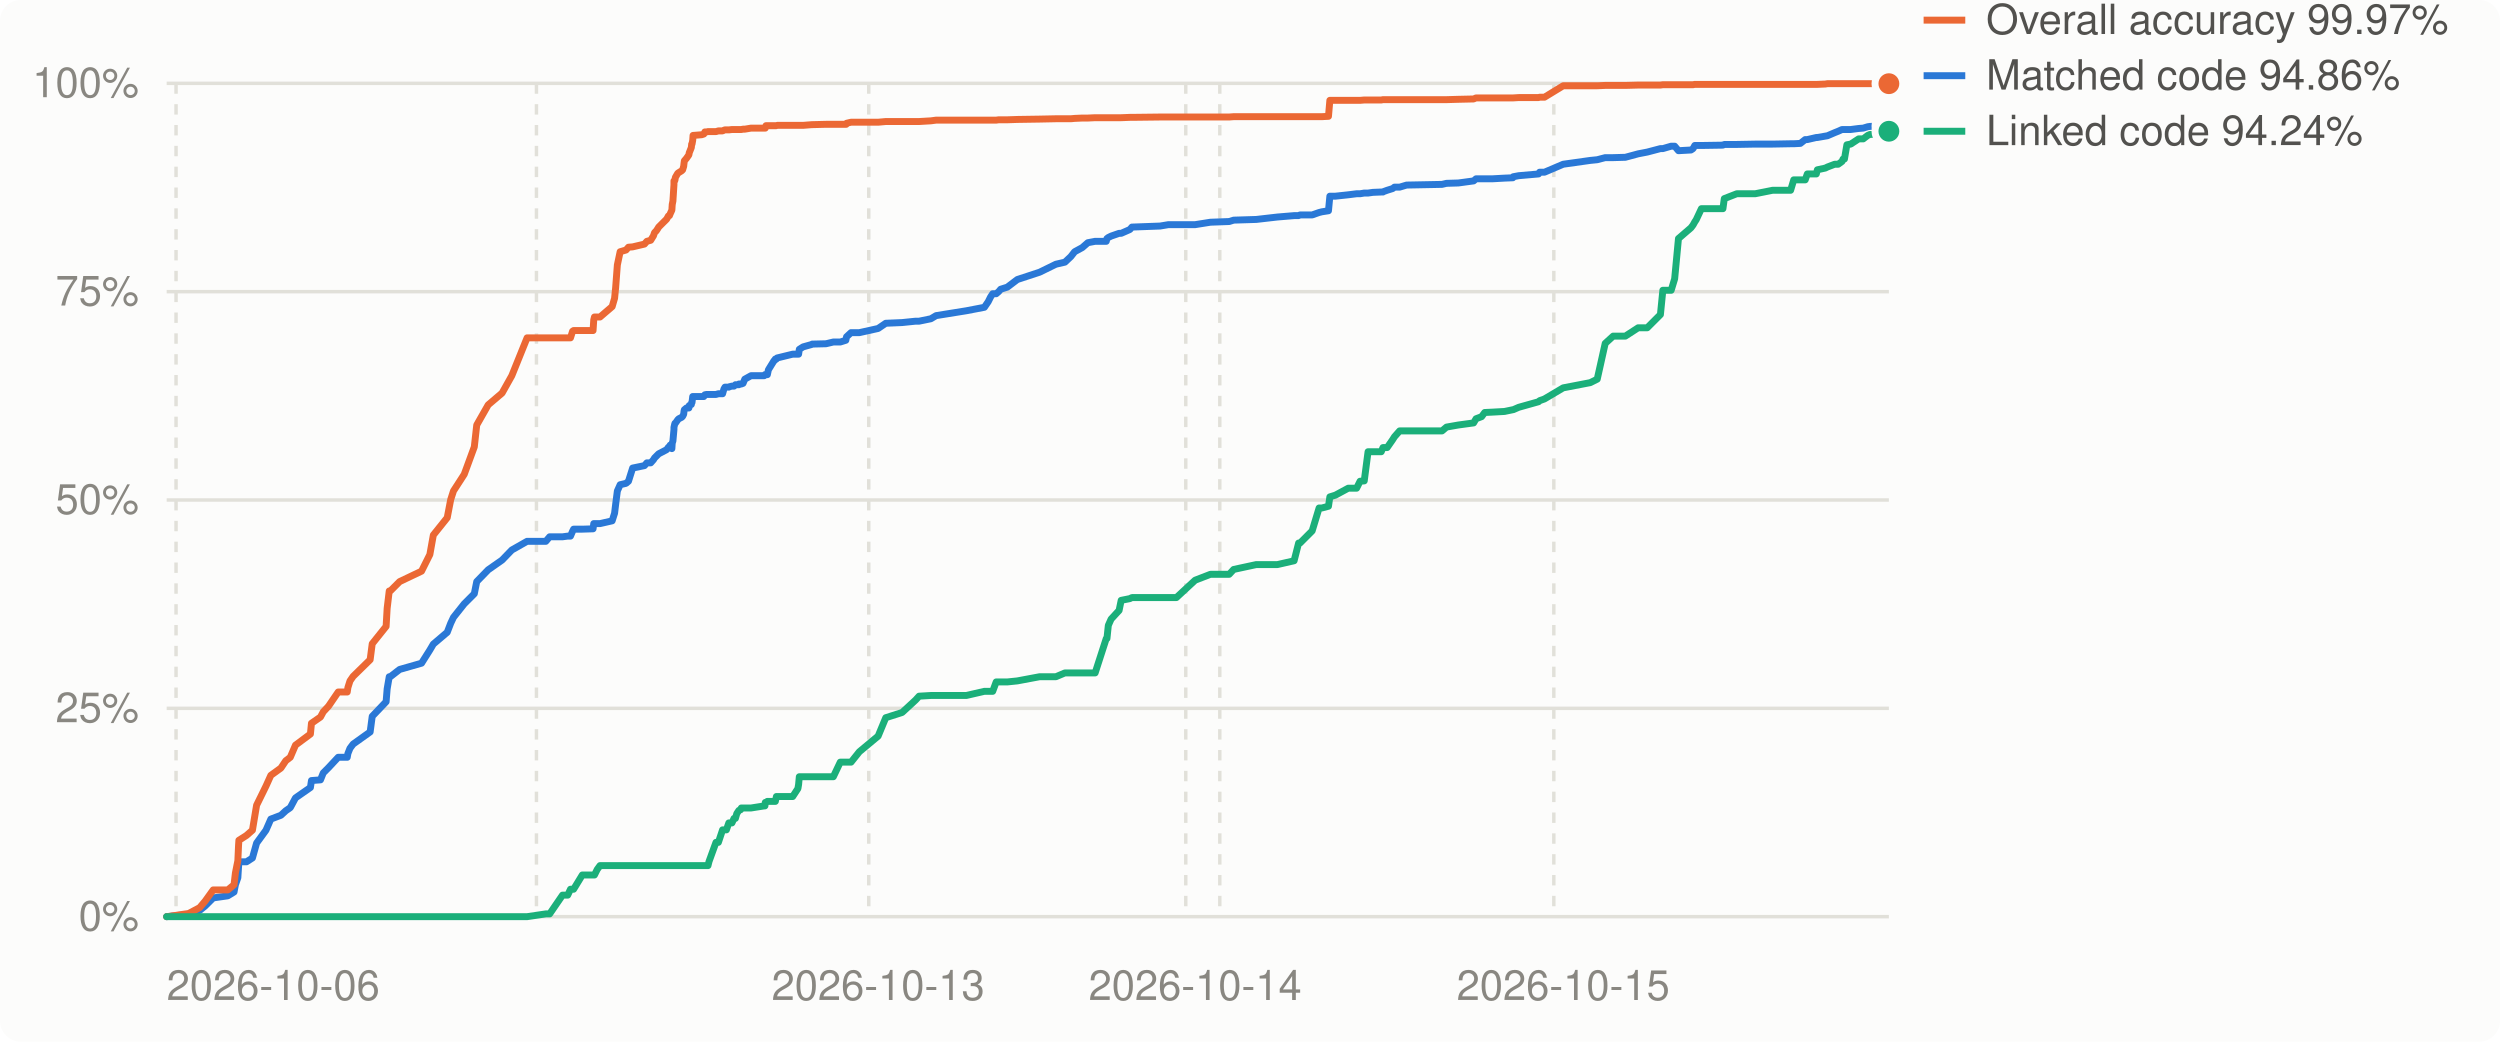
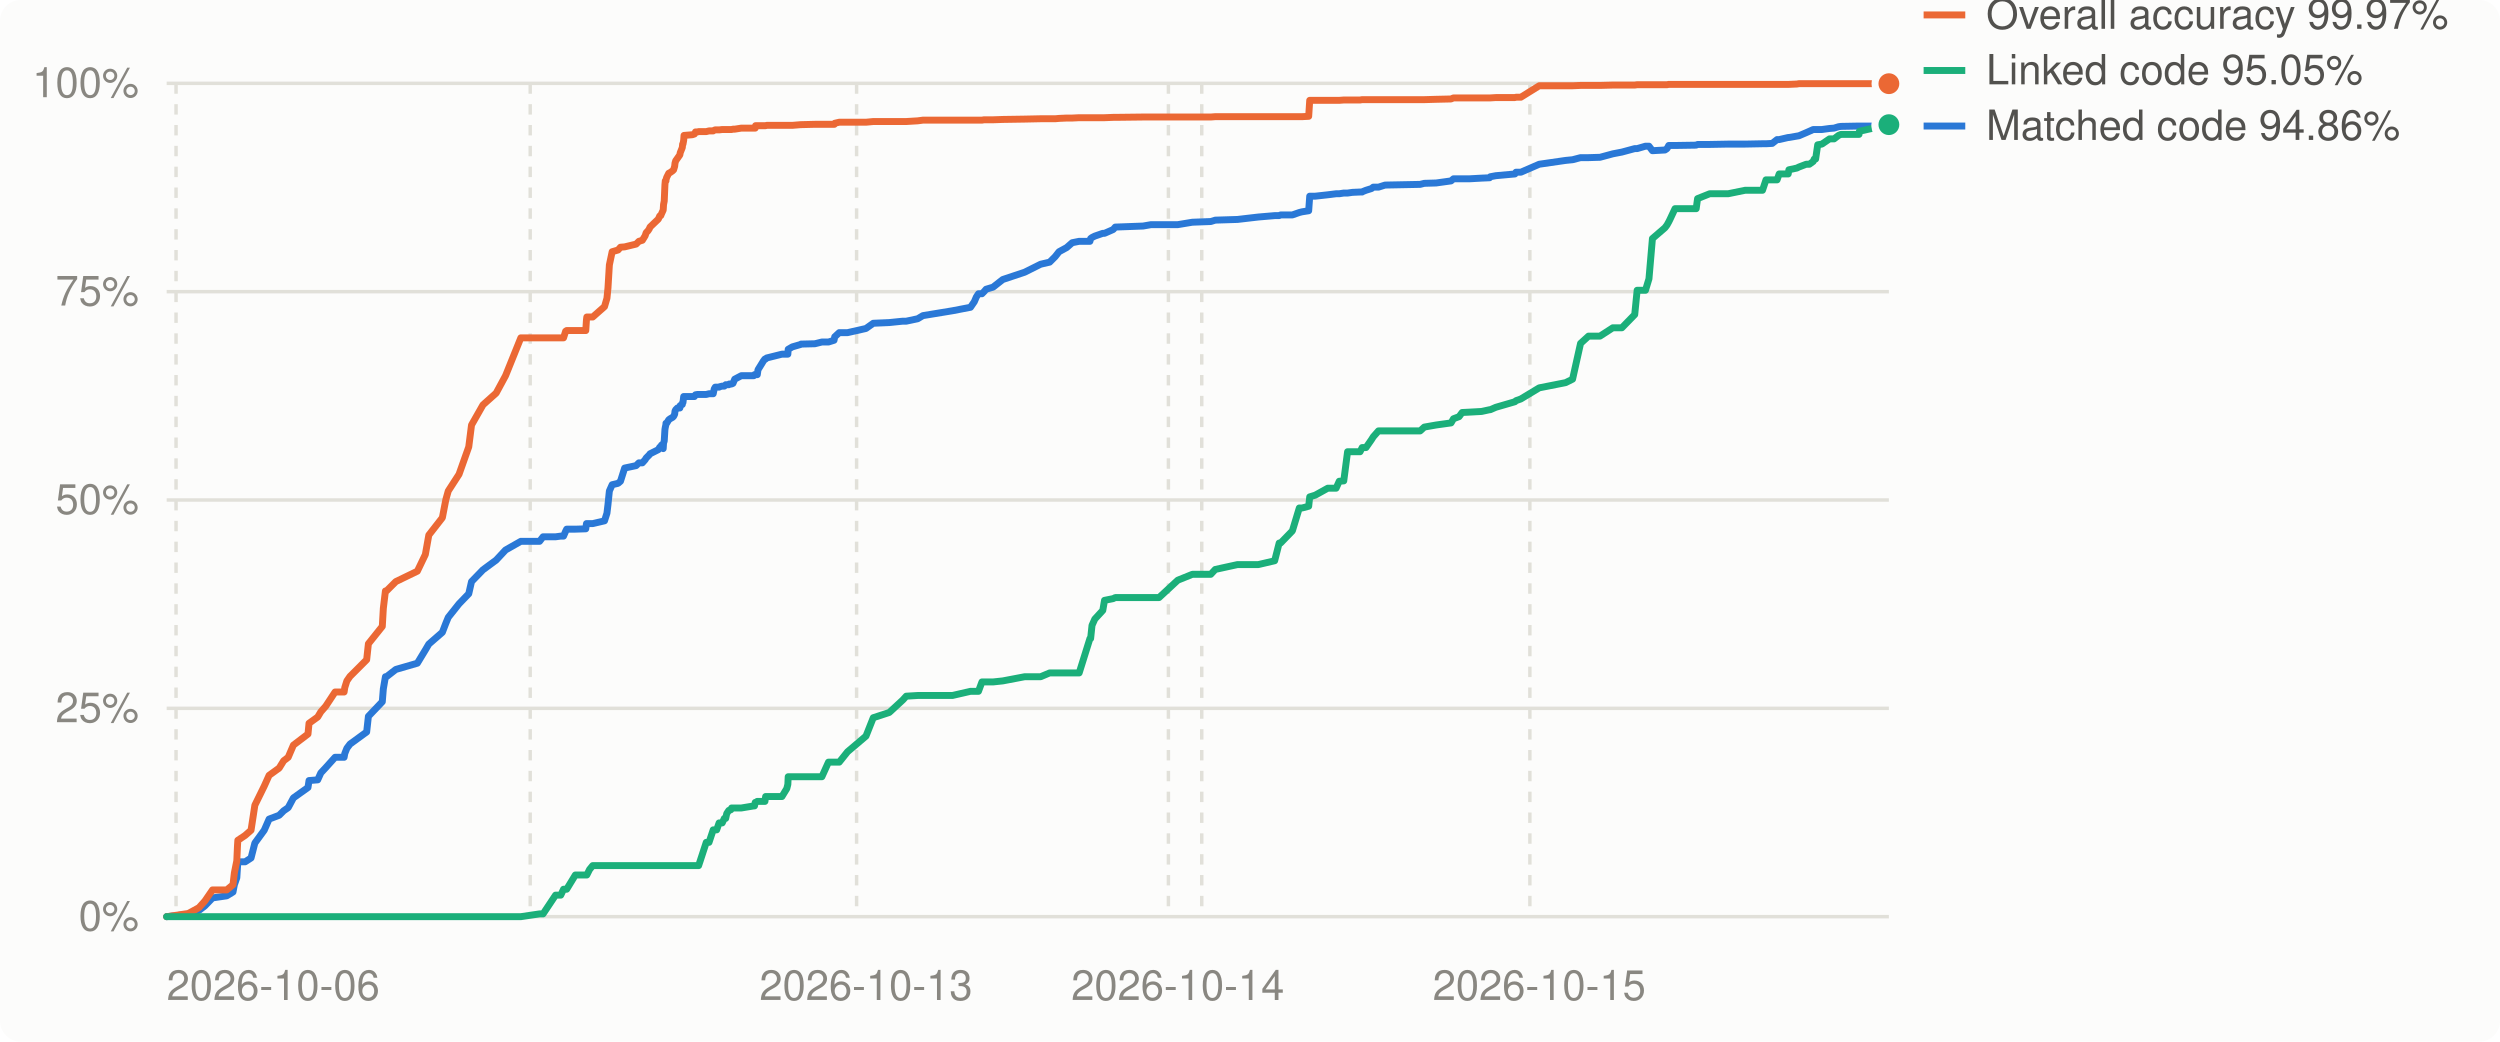
<svg xmlns="http://www.w3.org/2000/svg" viewBox="0 0 720 300" width="720" height="300" role="img" aria-label="Decompilation progress over time">
  <style>
.bg{fill:#fcfcfb}.grid{stroke:#e1e0d9}.muted{fill:#898781}.lbl{fill:#52514e}.ln0{stroke:#2a78d6}.dot0{fill:#2a78d6;stroke:#fcfcfb}.ln1{stroke:#eb6834}.dot1{fill:#eb6834;stroke:#fcfcfb}.ln2{stroke:#1baf7a}.dot2{fill:#1baf7a;stroke:#fcfcfb}
@media (prefers-color-scheme: dark){.bg{fill:#1a1a19}.grid{stroke:#2c2c2a}.muted{fill:#898781}.lbl{fill:#c3c2b7}.ln0{stroke:#3987e5}.dot0{fill:#3987e5;stroke:#1a1a19}.ln1{stroke:#d95926}.dot1{fill:#d95926;stroke:#1a1a19}.ln2{stroke:#199e70}.dot2{fill:#199e70;stroke:#1a1a19}}
text{font:12px -apple-system,BlinkMacSystemFont,'Segoe UI',Helvetica,Arial,sans-serif}
</style>
  <rect class="bg" width="720" height="300" rx="6" />
  <line x1="48" x2="544" y1="264.0" y2="264.0" class="grid" stroke-width="1" />
  <text x="40" y="268.0" class="muted" text-anchor="end">0%</text>
  <line x1="48" x2="544" y1="204.0" y2="204.0" class="grid" stroke-width="1" />
  <text x="40" y="208.0" class="muted" text-anchor="end">25%</text>
  <line x1="48" x2="544" y1="144.0" y2="144.0" class="grid" stroke-width="1" />
  <text x="40" y="148.0" class="muted" text-anchor="end">50%</text>
  <line x1="48" x2="544" y1="84.0" y2="84.0" class="grid" stroke-width="1" />
  <text x="40" y="88.0" class="muted" text-anchor="end">75%</text>
  <line x1="48" x2="544" y1="24.0" y2="24.0" class="grid" stroke-width="1" />
  <text x="40" y="28.0" class="muted" text-anchor="end">100%</text>
  <line x1="50.7" x2="50.7" y1="24" y2="264" class="grid" stroke-width="1" stroke-dasharray="3 3" />
-   <line x1="154.5" x2="154.5" y1="24" y2="264" class="grid" stroke-width="1" stroke-dasharray="3 3" />
-   <line x1="250.2" x2="250.2" y1="24" y2="264" class="grid" stroke-width="1" stroke-dasharray="3 3" />
-   <line x1="341.5" x2="341.5" y1="24" y2="264" class="grid" stroke-width="1" stroke-dasharray="3 3" />
-   <line x1="351.3" x2="351.3" y1="24" y2="264" class="grid" stroke-width="1" stroke-dasharray="3 3" />
-   <line x1="447.5" x2="447.5" y1="24" y2="264" class="grid" stroke-width="1" stroke-dasharray="3 3" />
+   <line x1="152.7" x2="152.7" y1="24" y2="264" class="grid" stroke-width="1" stroke-dasharray="3 3" />
+   <line x1="246.7" x2="246.7" y1="24" y2="264" class="grid" stroke-width="1" stroke-dasharray="3 3" />
+   <line x1="336.5" x2="336.5" y1="24" y2="264" class="grid" stroke-width="1" stroke-dasharray="3 3" />
+   <line x1="346.1" x2="346.1" y1="24" y2="264" class="grid" stroke-width="1" stroke-dasharray="3 3" />
+   <line x1="440.6" x2="440.6" y1="24" y2="264" class="grid" stroke-width="1" stroke-dasharray="3 3" />
  <text class="muted" x="48.0" y="288" text-anchor="start">2026-10-06</text>
-   <text class="muted" x="252.9" y="288" text-anchor="middle">2026-10-13</text>
-   <text class="muted" x="344.2" y="288" text-anchor="middle">2026-10-14</text>
-   <text class="muted" x="450.2" y="288" text-anchor="middle">2026-10-15</text>
-   <polyline points="48.0,264.0 53.5,263.4 54.3,263.3 57.5,262.2 59.1,260.9 61.4,258.6 65.6,258.0 67.4,256.9 67.8,254.8 68.5,252.8 68.7,249.7 68.8,248.2 71.0,248.2 72.7,247.1 73.9,242.8 76.6,239.1 78.0,235.9 80.9,234.8 82.3,233.5 83.6,232.6 85.1,229.8 89.4,226.8 89.7,224.8 92.3,224.6 93.1,222.6 94.6,221.1 97.4,218.1 100.0,218.1 100.2,217.0 100.8,215.5 101.7,214.3 106.6,210.8 107.2,206.3 111.2,202.1 111.5,198.4 112.1,194.9 112.4,194.9 115.1,192.8 121.4,191.0 123.8,187.2 124.8,185.5 128.8,182.1 129.8,179.5 130.6,177.8 133.7,173.9 136.6,171.0 137.3,167.5 140.6,164.1 144.6,161.3 147.4,158.4 151.8,155.9 157.2,155.9 158.3,154.6 162.0,154.6 163.5,154.4 164.3,154.4 164.9,153.0 165.2,152.4 167.7,152.4 170.8,152.3 171.0,150.8 171.2,150.8 172.0,150.8 172.8,150.8 176.3,150.0 177.0,147.8 177.3,145.3 177.8,141.4 178.6,139.6 180.3,139.2 181.0,138.6 182.2,134.8 185.6,134.1 186.3,133.3 187.4,133.3 188.2,132.4 188.5,131.9 188.9,131.5 189.0,131.4 189.4,131.0 189.7,130.7 192.0,129.5 192.5,128.8 192.8,128.7 193.0,128.2 193.5,129.2 193.6,127.6 193.8,127.0 194.1,123.7 194.1,123.1 194.3,122.2 194.4,121.9 194.5,121.9 195.2,120.9 195.5,120.6 196.3,120.2 196.6,119.9 196.9,119.3 197.0,118.4 197.1,118.0 197.7,117.5 198.4,117.5 198.5,116.8 199.1,116.5 199.2,115.9 199.3,115.9 199.5,114.2 199.6,114.2 200.9,114.2 202.1,114.2 202.7,114.2 203.0,113.7 203.0,113.7 203.5,113.6 203.9,113.6 204.2,113.6 206.2,113.6 206.9,113.4 208.1,113.4 208.5,112.0 208.8,111.5 209.2,111.5 209.9,111.5 210.0,111.4 210.8,111.2 211.4,111.2 211.8,110.8 212.2,110.8 212.8,110.8 212.8,110.6 213.3,110.6 213.4,110.6 213.5,110.6 214.0,110.4 214.5,109.2 216.3,108.2 220.1,108.2 220.3,107.9 220.4,107.9 220.6,107.9 220.8,107.9 221.0,107.9 221.3,106.5 222.9,103.9 223.1,103.8 223.2,103.5 223.3,103.4 223.6,103.4 223.8,103.1 228.3,102.0 229.8,102.0 230.0,102.0 230.2,100.6 231.3,99.9 233.8,99.2 233.9,99.1 237.9,99.0 240.0,98.5 242.0,98.5 243.6,98.0 243.7,97.5 243.8,97.0 245.1,95.8 247.5,95.8 252.9,94.6 255.1,93.1 259.8,92.9 263.7,92.5 264.7,92.5 268.1,91.8 269.6,90.9 278.3,89.5 283.5,88.5 284.6,86.9 285.3,85.5 285.9,84.6 286.9,84.6 287.6,84.0 288.2,83.3 290.1,82.7 293.0,80.5 299.4,78.4 304.1,76.1 306.7,75.5 308.4,73.9 309.5,72.5 311.7,71.3 313.3,69.9 315.4,69.5 318.6,69.5 318.8,68.7 319.2,68.4 320.0,68.0 322.3,67.2 322.9,67.2 325.4,66.1 326.0,65.4 334.1,65.1 336.5,64.7 338.8,64.7 344.2,64.7 348.6,64.0 354.0,63.8 355.3,63.4 361.8,63.2 367.9,62.5 372.7,62.1 374.0,62.1 374.4,61.9 377.9,61.9 379.9,61.2 380.7,61.0 382.6,60.7 383.0,56.5 384.6,56.5 388.3,56.1 390.7,55.8 391.7,55.8 392.9,55.6 394.0,55.6 395.4,55.4 397.8,55.3 398.3,55.3 398.4,55.2 399.5,54.8 401.1,54.3 401.6,53.9 403.1,53.9 405.1,53.3 415.3,53.1 416.6,52.8 420.0,52.7 424.4,52.1 425.1,51.5 426.7,51.5 427.6,51.5 429.7,51.5 433.3,51.3 435.7,51.2 435.8,50.9 437.4,50.6 443.1,50.1 443.4,49.6 444.8,49.6 450.2,47.3 458.0,46.2 460.0,46.0 462.3,45.4 464.6,45.4 468.1,45.3 471.8,44.3 474.4,43.8 478.2,42.8 478.9,42.8 481.3,42.1 482.3,42.1 483.4,43.4 487.0,43.2 487.6,42.8 488.1,41.9 488.5,41.9 490.0,41.9 496.2,41.8 496.6,41.6 500.2,41.6 505.5,41.5 510.5,41.5 515.7,41.4 516.6,41.4 518.5,41.3 519.9,40.2 520.5,40.2 523.1,39.6 523.4,39.6 525.7,39.2 526.3,39.1 528.4,38.2 529.4,37.8 530.5,37.3 530.8,37.3 530.9,37.3 531.2,37.3 531.9,37.3 533.0,37.3 535.3,37.0 536.6,36.9 537.9,36.5 538.6,36.4 543.9,36.3 544.0,36.3" fill="none" class="ln0" stroke-width="2" stroke-linejoin="round" stroke-linecap="round" />
-   <polyline points="48.0,264.0 53.5,263.2 54.3,263.1 57.5,261.4 59.1,259.5 61.4,256.3 65.6,256.3 67.4,254.8 67.8,251.4 68.5,247.9 68.7,243.5 68.8,242.0 71.0,240.6 72.7,239.1 73.9,231.9 76.6,226.4 78.0,223.3 80.9,221.2 82.3,219.1 83.6,218.1 85.1,214.6 89.4,211.4 89.7,208.3 92.3,206.5 93.1,205.0 94.6,203.4 97.4,199.3 100.0,199.3 100.2,198.0 100.8,196.1 101.7,194.8 106.6,190.0 107.2,185.4 111.2,180.4 111.5,175.2 112.1,170.2 112.4,170.2 115.1,167.5 121.4,164.5 123.8,159.7 124.8,154.1 128.8,149.1 129.8,143.9 130.6,141.4 133.7,136.6 136.6,128.7 137.3,122.4 140.6,116.6 144.6,113.2 147.4,108.2 151.8,97.3 157.2,97.3 158.3,97.3 162.0,97.3 163.5,97.3 164.3,97.3 164.9,95.4 165.2,95.2 167.7,95.2 170.8,95.2 171.0,92.1 171.2,91.3 172.0,91.3 172.8,91.3 176.3,88.3 177.0,85.9 177.3,82.9 177.8,76.3 178.6,72.5 180.3,72.0 181.0,71.2 182.2,71.1 185.6,70.3 186.3,69.5 187.4,69.2 188.2,67.9 188.5,67.0 188.9,66.6 189.0,66.5 189.4,65.9 189.7,65.4 192.0,63.1 192.5,62.2 192.8,62.1 193.0,61.6 193.5,60.5 193.6,58.9 193.8,57.9 194.1,53.2 194.1,52.1 194.3,52.1 194.4,51.8 194.5,51.1 195.2,49.9 195.5,49.7 196.3,49.2 196.6,48.9 196.9,47.9 197.0,47.0 197.1,46.3 197.7,45.6 198.4,44.6 198.5,44.0 199.1,42.5 199.2,41.5 199.3,41.5 199.5,40.4 199.6,39.0 200.9,38.9 202.1,38.8 202.7,38.6 203.0,38.1 203.0,38.0 203.5,38.0 203.9,37.9 204.2,37.9 206.2,37.9 206.9,37.7 208.1,37.7 208.5,37.5 208.8,37.4 209.2,37.4 209.9,37.4 210.0,37.4 210.8,37.3 211.4,37.3 211.8,37.3 212.2,37.3 212.8,37.3 212.8,37.3 213.3,37.3 213.4,37.3 213.5,37.3 214.0,37.2 214.5,37.2 216.3,36.9 220.1,36.9 220.3,36.9 220.4,36.9 220.6,36.2 220.8,36.2 221.0,36.2 221.3,36.2 222.9,36.2 223.1,36.2 223.2,36.2 223.3,36.2 223.6,36.2 223.8,36.1 228.3,36.1 229.8,36.1 230.0,36.1 230.2,36.1 231.3,36.1 233.8,35.9 233.9,35.9 237.9,35.8 240.0,35.8 242.0,35.8 243.6,35.8 243.7,35.8 243.8,35.5 245.1,35.2 247.5,35.2 252.9,35.2 255.1,35.0 259.8,35.0 263.7,35.0 264.7,35.0 268.1,34.8 269.6,34.6 278.3,34.6 283.5,34.6 284.6,34.6 285.3,34.6 285.9,34.6 286.9,34.6 287.6,34.5 288.2,34.5 290.1,34.5 293.0,34.4 299.4,34.3 304.1,34.2 306.7,34.2 308.4,34.2 309.5,34.1 311.7,34.0 313.3,34.0 315.4,33.9 318.6,33.9 318.8,33.9 319.2,33.9 320.0,33.9 322.3,33.9 322.9,33.9 325.4,33.8 326.0,33.8 334.1,33.7 336.5,33.7 338.8,33.7 344.2,33.7 348.6,33.7 354.0,33.7 355.3,33.6 361.8,33.6 367.9,33.6 372.7,33.6 374.0,33.6 374.4,33.6 377.9,33.6 379.9,33.6 380.7,33.6 382.6,33.5 383.0,28.9 384.6,28.9 388.3,28.9 390.7,28.9 391.7,28.9 392.9,28.8 394.0,28.8 395.4,28.8 397.8,28.8 398.3,28.7 398.4,28.7 399.5,28.7 401.1,28.7 401.6,28.7 403.1,28.7 405.1,28.7 415.3,28.7 416.6,28.7 420.0,28.6 424.4,28.5 425.1,28.2 426.7,28.2 427.6,28.2 429.7,28.2 433.3,28.2 435.7,28.2 435.8,28.2 437.4,28.1 443.1,28.1 443.4,28.0 444.8,28.0 450.2,24.7 458.0,24.7 460.0,24.7 462.3,24.6 464.6,24.6 468.1,24.6 471.8,24.5 474.4,24.5 478.2,24.5 478.9,24.4 481.3,24.4 482.3,24.4 483.4,24.4 487.0,24.4 487.6,24.4 488.1,24.3 488.5,24.3 490.0,24.3 496.2,24.3 496.6,24.3 500.2,24.3 505.5,24.3 510.5,24.3 515.7,24.3 516.6,24.3 518.5,24.3 519.9,24.3 520.5,24.3 523.1,24.3 523.4,24.3 525.7,24.2 526.3,24.1 528.4,24.1 529.4,24.1 530.5,24.1 530.8,24.1 530.9,24.1 531.2,24.1 531.9,24.1 533.0,24.1 535.3,24.1 536.6,24.1 537.9,24.1 538.6,24.1 543.9,24.1 544.0,24.1" fill="none" class="ln1" stroke-width="2" stroke-linejoin="round" stroke-linecap="round" />
-   <polyline points="48.0,264.0 53.5,264.0 54.3,264.0 57.5,264.0 59.1,264.0 61.4,264.0 65.6,264.0 67.4,264.0 67.8,264.0 68.5,264.0 68.7,264.0 68.8,264.0 71.0,264.0 72.7,264.0 73.9,264.0 76.6,264.0 78.0,264.0 80.9,264.0 82.3,264.0 83.6,264.0 85.1,264.0 89.4,264.0 89.7,264.0 92.3,264.0 93.1,264.0 94.6,264.0 97.4,264.0 100.0,264.0 100.2,264.0 100.8,264.0 101.7,264.0 106.6,264.0 107.2,264.0 111.2,264.0 111.5,264.0 112.1,264.0 112.4,264.0 115.1,264.0 121.4,264.0 123.8,264.0 124.8,264.0 128.8,264.0 129.8,264.0 130.6,264.0 133.7,264.0 136.6,264.0 137.3,264.0 140.6,264.0 144.6,264.0 147.4,264.0 151.8,264.0 157.2,263.2 158.3,263.2 162.0,257.8 163.5,257.8 164.3,256.1 164.9,256.1 165.2,256.1 167.7,252.0 170.8,252.0 171.0,252.0 171.2,252.0 172.0,250.4 172.8,249.3 176.3,249.3 177.0,249.3 177.3,249.3 177.8,249.3 178.6,249.3 180.3,249.3 181.0,249.3 182.2,249.3 185.6,249.3 186.3,249.3 187.4,249.3 188.2,249.3 188.5,249.3 188.9,249.3 189.0,249.3 189.4,249.3 189.7,249.3 192.0,249.3 192.5,249.3 192.8,249.3 193.0,249.3 193.5,249.3 193.6,249.3 193.8,249.3 194.1,249.3 194.1,249.3 194.3,249.3 194.4,249.3 194.5,249.3 195.2,249.3 195.5,249.3 196.3,249.3 196.6,249.3 196.9,249.3 197.0,249.3 197.1,249.3 197.7,249.3 198.4,249.3 198.5,249.3 199.1,249.3 199.2,249.3 199.3,249.3 199.5,249.3 199.6,249.3 200.9,249.3 202.1,249.3 202.7,249.3 203.0,249.3 203.0,249.3 203.5,249.3 203.9,249.3 204.2,248.1 206.2,242.6 206.9,242.6 208.1,239.0 208.5,239.0 208.8,239.0 209.2,239.0 209.9,237.0 210.0,237.0 210.8,237.0 211.4,235.7 211.8,235.7 212.2,234.3 212.8,233.4 212.8,233.4 213.3,233.2 213.4,232.9 213.5,232.7 214.0,232.7 214.5,232.7 216.3,232.7 220.1,232.1 220.3,232.1 220.4,231.1 220.6,231.1 220.8,231.0 221.0,230.8 221.3,230.8 222.9,230.8 223.1,230.8 223.2,230.8 223.3,230.8 223.6,229.4 223.8,229.4 228.3,229.4 229.8,227.1 230.0,225.9 230.2,223.7 231.3,223.7 233.8,223.7 233.9,223.7 237.9,223.7 240.0,223.7 242.0,219.5 243.6,219.5 243.7,219.5 243.8,219.5 245.1,219.5 247.5,216.5 252.9,212.0 255.1,206.7 259.8,205.2 263.7,201.6 264.7,200.5 268.1,200.3 269.6,200.3 278.3,200.3 283.5,199.1 284.6,199.1 285.3,199.1 285.9,199.1 286.9,196.4 287.6,196.4 288.2,196.4 290.1,196.4 293.0,196.1 299.4,194.9 304.1,194.9 306.7,193.8 308.4,193.8 309.5,193.8 311.7,193.8 313.3,193.8 315.4,193.8 318.6,183.9 318.8,183.9 319.2,180.1 320.0,178.3 322.3,175.8 322.9,172.9 325.4,172.4 326.0,172.1 334.1,172.1 336.5,172.1 338.8,172.1 344.2,167.1 348.6,165.4 354.0,165.4 355.3,164.0 361.8,162.6 367.9,162.6 372.7,161.5 374.0,156.4 374.4,156.4 377.9,152.9 379.9,146.3 380.7,146.3 382.6,145.8 383.0,143.1 384.6,142.6 388.3,140.6 390.7,140.6 391.7,138.6 392.9,138.5 394.0,130.1 395.4,130.1 397.8,130.1 398.3,128.9 398.4,128.9 399.5,128.9 401.1,126.6 401.6,125.8 403.1,124.1 405.1,124.1 415.3,124.1 416.6,123.0 420.0,122.4 424.4,121.8 425.1,120.6 426.7,120.0 427.6,118.8 429.7,118.7 433.3,118.5 435.7,118.0 435.8,118.0 437.4,117.3 443.1,115.7 443.4,115.4 444.8,114.9 450.2,111.7 458.0,110.2 460.0,109.2 462.3,98.9 464.6,96.8 468.1,96.8 471.8,94.4 474.4,94.4 478.2,90.6 478.9,83.6 481.3,83.6 482.3,80.3 483.4,68.7 487.0,65.6 487.6,64.8 488.1,63.9 488.5,63.3 490.0,60.1 496.2,60.1 496.6,57.2 500.2,55.8 505.5,55.8 510.5,54.8 515.7,54.8 516.6,51.8 518.5,51.8 519.9,51.8 520.5,50.1 523.1,50.1 523.4,48.9 525.7,48.4 526.3,48.1 528.4,47.3 529.4,47.3 530.5,46.5 530.8,45.8 530.9,45.8 531.2,45.8 531.9,41.7 533.0,41.5 535.3,40.0 536.6,40.0 537.9,39.0 538.6,38.7 543.9,38.7 544.0,37.8" fill="none" class="ln2" stroke-width="2" stroke-linejoin="round" stroke-linecap="round" />
+   <text class="muted" x="249.4" y="288" text-anchor="middle">2026-10-13</text>
+   <text class="muted" x="339.2" y="288" text-anchor="middle">2026-10-14</text>
+   <text class="muted" x="443.3" y="288" text-anchor="middle">2026-10-15</text>
+   <polyline points="48.0,264.0 53.4,263.4 54.2,263.3 57.3,262.2 59.0,260.9 61.2,258.6 65.3,258.0 67.1,256.9 67.5,254.8 68.2,252.8 68.4,249.7 68.5,248.2 70.6,248.2 72.3,247.1 73.4,242.8 76.1,239.1 77.5,235.9 80.4,234.8 81.7,233.5 83.0,232.6 84.5,229.8 88.7,226.8 89.0,224.8 91.5,224.6 92.4,222.6 93.8,221.1 96.5,218.1 99.1,218.1 99.3,217.0 99.9,215.5 100.8,214.3 105.6,210.8 106.1,206.3 110.1,202.1 110.4,198.4 111.0,194.9 111.3,194.9 114.0,192.8 120.2,191.0 122.5,187.2 123.5,185.5 127.4,182.1 128.4,179.5 129.1,177.8 132.2,173.9 135.0,171.0 135.8,167.5 139.1,164.1 142.9,161.3 145.6,158.4 150.0,155.9 155.4,155.9 156.4,154.6 160.0,154.6 161.5,154.4 162.3,154.4 162.9,153.0 163.2,152.4 165.7,152.4 168.7,152.3 168.9,150.8 169.0,150.8 169.8,150.8 170.7,150.8 174.1,150.0 174.8,147.8 175.1,145.3 175.5,141.4 176.3,139.6 178.0,139.2 178.7,138.6 179.9,134.8 183.2,134.1 184.0,133.3 185.0,133.3 185.8,132.4 186.1,131.9 186.5,131.5 186.6,131.4 187.0,131.0 187.2,130.7 189.6,129.5 190.0,128.8 190.3,128.7 190.5,128.2 191.0,129.2 191.1,127.6 191.3,127.0 191.5,123.7 191.6,123.1 191.8,122.2 191.8,121.9 192.0,121.9 192.6,120.9 193.0,120.6 193.7,120.2 194.0,119.9 194.3,119.3 194.4,118.4 194.6,118.0 195.1,117.5 195.8,117.5 195.9,116.8 196.5,116.5 196.6,115.9 196.7,115.9 196.9,114.2 197.0,114.2 198.2,114.2 199.4,114.2 200.0,114.2 200.3,113.7 200.3,113.7 200.9,113.6 201.2,113.6 201.6,113.6 203.4,113.6 204.2,113.4 205.4,113.4 205.7,112.0 206.0,111.5 206.4,111.5 207.1,111.5 207.2,111.4 208.0,111.2 208.6,111.2 209.0,110.8 209.3,110.8 209.9,110.8 210.0,110.6 210.5,110.6 210.6,110.6 210.7,110.6 211.1,110.4 211.6,109.2 213.5,108.2 217.1,108.2 217.3,107.9 217.5,107.9 217.6,107.9 217.8,107.9 218.1,107.9 218.3,106.5 219.9,103.9 220.0,103.8 220.2,103.5 220.3,103.4 220.5,103.4 220.8,103.1 225.2,102.0 226.6,102.0 226.9,102.0 227.0,100.6 228.2,99.9 230.6,99.2 230.7,99.1 234.7,99.0 236.7,98.5 238.6,98.5 240.2,98.0 240.3,97.5 240.4,97.0 241.7,95.8 244.1,95.8 249.4,94.6 251.5,93.1 256.1,92.9 260.0,92.5 261.0,92.5 264.3,91.8 265.8,90.9 274.3,89.5 279.5,88.5 280.6,86.9 281.2,85.5 281.8,84.6 282.8,84.6 283.4,84.0 284.0,83.3 286.0,82.7 288.8,80.5 295.1,78.4 299.7,76.1 302.3,75.5 303.9,73.9 305.0,72.5 307.2,71.3 308.8,69.9 310.8,69.5 313.9,69.5 314.1,68.7 314.5,68.4 315.3,68.0 317.6,67.2 318.1,67.2 320.6,66.1 321.2,65.4 329.2,65.1 331.5,64.7 333.8,64.7 339.2,64.7 343.4,64.0 348.7,63.8 350.0,63.4 356.4,63.2 362.4,62.5 367.1,62.1 368.4,62.1 368.8,61.9 372.2,61.9 374.2,61.2 375.0,61.0 376.9,60.7 377.2,56.5 378.8,56.5 382.4,56.1 384.8,55.8 385.7,55.8 387.0,55.6 388.1,55.6 389.5,55.4 391.7,55.3 392.3,55.3 392.4,55.2 393.4,54.8 395.0,54.3 395.5,53.9 397.0,53.9 398.9,53.3 409.0,53.1 410.2,52.8 413.6,52.7 417.9,52.1 418.6,51.5 420.2,51.5 421.1,51.5 423.1,51.5 426.7,51.3 429.0,51.2 429.2,50.9 430.8,50.6 436.3,50.1 436.6,49.6 438.0,49.6 443.3,47.3 450.9,46.2 452.9,46.0 455.2,45.4 457.5,45.4 460.8,45.3 464.5,44.3 467.1,43.8 470.8,42.8 471.5,42.8 473.9,42.1 474.9,42.1 475.9,43.4 479.5,43.2 480.1,42.8 480.6,41.9 480.9,41.9 482.4,41.9 488.5,41.8 488.9,41.6 492.4,41.6 497.7,41.5 502.6,41.5 507.6,41.4 508.6,41.4 510.4,41.3 511.8,40.2 512.4,40.2 515.0,39.6 515.2,39.6 517.5,39.2 518.1,39.1 520.2,38.2 521.1,37.8 522.2,37.3 522.5,37.3 522.6,37.3 522.9,37.3 523.5,37.3 524.7,37.3 526.9,37.0 528.2,36.9 529.5,36.5 530.2,36.4 535.4,36.3 535.5,36.3 544.0,36.3" fill="none" class="ln0" stroke-width="2" stroke-linejoin="round" stroke-linecap="round" />
+   <polyline points="48.0,264.0 53.4,263.2 54.2,263.1 57.3,261.4 59.0,259.5 61.2,256.3 65.3,256.3 67.1,254.8 67.5,251.4 68.2,247.9 68.4,243.5 68.5,242.0 70.6,240.6 72.3,239.1 73.4,231.9 76.1,226.4 77.5,223.3 80.4,221.2 81.7,219.1 83.0,218.1 84.5,214.6 88.7,211.4 89.0,208.3 91.5,206.5 92.4,205.0 93.8,203.4 96.5,199.3 99.1,199.3 99.3,198.0 99.9,196.1 100.8,194.8 105.6,190.0 106.1,185.4 110.1,180.4 110.4,175.2 111.0,170.2 111.3,170.2 114.0,167.5 120.2,164.5 122.5,159.7 123.5,154.1 127.4,149.1 128.4,143.9 129.1,141.4 132.2,136.6 135.0,128.7 135.8,122.4 139.1,116.6 142.9,113.2 145.6,108.2 150.0,97.3 155.4,97.3 156.4,97.3 160.0,97.3 161.5,97.3 162.3,97.3 162.9,95.4 163.2,95.2 165.7,95.2 168.7,95.2 168.9,92.1 169.0,91.3 169.8,91.3 170.7,91.3 174.1,88.3 174.8,85.9 175.1,82.9 175.5,76.3 176.3,72.5 178.0,72.0 178.7,71.2 179.9,71.1 183.2,70.3 184.0,69.5 185.0,69.2 185.8,67.9 186.1,67.0 186.5,66.6 186.6,66.5 187.0,65.9 187.2,65.4 189.6,63.1 190.0,62.2 190.3,62.1 190.5,61.6 191.0,60.5 191.1,58.9 191.3,57.9 191.5,53.2 191.6,52.1 191.8,52.1 191.8,51.8 192.0,51.1 192.6,49.9 193.0,49.7 193.7,49.2 194.0,48.9 194.3,47.9 194.4,47.0 194.6,46.3 195.1,45.6 195.8,44.6 195.9,44.0 196.5,42.5 196.6,41.5 196.7,41.5 196.9,40.4 197.0,39.0 198.2,38.9 199.4,38.8 200.0,38.6 200.3,38.1 200.3,38.0 200.9,38.0 201.2,37.9 201.6,37.9 203.4,37.9 204.2,37.7 205.4,37.7 205.7,37.5 206.0,37.4 206.4,37.4 207.1,37.4 207.2,37.4 208.0,37.3 208.6,37.3 209.0,37.3 209.3,37.3 209.9,37.3 210.0,37.3 210.5,37.3 210.6,37.3 210.7,37.3 211.1,37.2 211.6,37.2 213.5,36.9 217.1,36.9 217.3,36.9 217.5,36.9 217.6,36.2 217.8,36.2 218.1,36.2 218.3,36.2 219.9,36.2 220.0,36.2 220.2,36.2 220.3,36.2 220.5,36.2 220.8,36.1 225.2,36.1 226.6,36.1 226.9,36.1 227.0,36.1 228.2,36.1 230.6,35.9 230.7,35.9 234.7,35.8 236.7,35.8 238.6,35.8 240.2,35.8 240.3,35.8 240.4,35.5 241.7,35.2 244.1,35.2 249.4,35.2 251.5,35.0 256.1,35.0 260.0,35.0 261.0,35.0 264.3,34.8 265.8,34.6 274.3,34.6 279.5,34.6 280.6,34.6 281.2,34.6 281.8,34.6 282.8,34.6 283.4,34.5 284.0,34.5 286.0,34.5 288.8,34.4 295.1,34.3 299.7,34.2 302.3,34.2 303.9,34.2 305.0,34.1 307.2,34.0 308.8,34.0 310.8,33.9 313.9,33.9 314.1,33.9 314.5,33.9 315.3,33.9 317.6,33.9 318.1,33.9 320.6,33.8 321.2,33.8 329.2,33.7 331.5,33.7 333.8,33.7 339.2,33.7 343.4,33.7 348.7,33.7 350.0,33.6 356.4,33.6 362.4,33.6 367.1,33.6 368.4,33.6 368.8,33.6 372.2,33.6 374.2,33.6 375.0,33.6 376.9,33.5 377.2,28.9 378.8,28.9 382.4,28.9 384.8,28.9 385.7,28.9 387.0,28.8 388.1,28.8 389.5,28.8 391.7,28.8 392.3,28.7 392.4,28.7 393.4,28.7 395.0,28.7 395.5,28.7 397.0,28.7 398.9,28.7 409.0,28.7 410.2,28.7 413.6,28.6 417.9,28.5 418.6,28.2 420.2,28.2 421.1,28.2 423.1,28.2 426.7,28.2 429.0,28.2 429.2,28.2 430.8,28.1 436.3,28.1 436.6,28.0 438.0,28.0 443.3,24.7 450.9,24.7 452.9,24.7 455.2,24.6 457.5,24.6 460.8,24.6 464.5,24.5 467.1,24.5 470.8,24.5 471.5,24.4 473.9,24.4 474.9,24.4 475.9,24.4 479.5,24.4 480.1,24.4 480.6,24.3 480.9,24.3 482.4,24.3 488.5,24.3 488.9,24.3 492.4,24.3 497.7,24.3 502.6,24.3 507.6,24.3 508.6,24.3 510.4,24.3 511.8,24.3 512.4,24.3 515.0,24.3 515.2,24.3 517.5,24.2 518.1,24.1 520.2,24.1 521.1,24.1 522.2,24.1 522.5,24.1 522.6,24.1 522.9,24.1 523.5,24.1 524.7,24.1 526.9,24.1 528.2,24.1 529.5,24.1 530.2,24.1 535.4,24.1 535.5,24.1 544.0,24.1" fill="none" class="ln1" stroke-width="2" stroke-linejoin="round" stroke-linecap="round" />
+   <polyline points="48.0,264.0 53.4,264.0 54.2,264.0 57.3,264.0 59.0,264.0 61.2,264.0 65.3,264.0 67.1,264.0 67.5,264.0 68.2,264.0 68.4,264.0 68.5,264.0 70.6,264.0 72.3,264.0 73.4,264.0 76.1,264.0 77.5,264.0 80.4,264.0 81.7,264.0 83.0,264.0 84.5,264.0 88.7,264.0 89.0,264.0 91.5,264.0 92.4,264.0 93.8,264.0 96.5,264.0 99.1,264.0 99.3,264.0 99.9,264.0 100.8,264.0 105.6,264.0 106.1,264.0 110.1,264.0 110.4,264.0 111.0,264.0 111.3,264.0 114.0,264.0 120.2,264.0 122.5,264.0 123.5,264.0 127.4,264.0 128.4,264.0 129.1,264.0 132.2,264.0 135.0,264.0 135.8,264.0 139.1,264.0 142.9,264.0 145.6,264.0 150.0,264.0 155.4,263.2 156.4,263.2 160.0,257.8 161.5,257.8 162.3,256.1 162.9,256.1 163.2,256.1 165.7,252.0 168.7,252.0 168.9,252.0 169.0,252.0 169.8,250.4 170.7,249.3 174.1,249.3 174.8,249.3 175.1,249.3 175.5,249.3 176.3,249.3 178.0,249.3 178.7,249.3 179.9,249.3 183.2,249.3 184.0,249.3 185.0,249.3 185.8,249.3 186.1,249.3 186.5,249.3 186.6,249.3 187.0,249.3 187.2,249.3 189.6,249.3 190.0,249.3 190.3,249.3 190.5,249.3 191.0,249.3 191.1,249.3 191.3,249.3 191.5,249.3 191.6,249.3 191.8,249.3 191.8,249.3 192.0,249.3 192.6,249.3 193.0,249.3 193.7,249.3 194.0,249.3 194.3,249.3 194.4,249.3 194.6,249.3 195.1,249.3 195.8,249.3 195.9,249.3 196.5,249.3 196.6,249.3 196.7,249.3 196.9,249.3 197.0,249.3 198.2,249.3 199.4,249.3 200.0,249.3 200.3,249.3 200.3,249.3 200.9,249.3 201.2,249.3 201.6,248.1 203.4,242.6 204.2,242.6 205.4,239.0 205.7,239.0 206.0,239.0 206.4,239.0 207.1,237.0 207.2,237.0 208.0,237.0 208.6,235.7 209.0,235.7 209.3,234.3 209.9,233.4 210.0,233.4 210.5,233.2 210.6,232.9 210.7,232.7 211.1,232.7 211.6,232.7 213.5,232.7 217.1,232.1 217.3,232.1 217.5,231.1 217.6,231.1 217.8,231.0 218.1,230.8 218.3,230.8 219.9,230.8 220.0,230.8 220.2,230.8 220.3,230.8 220.5,229.4 220.8,229.4 225.2,229.4 226.6,227.1 226.9,225.9 227.0,223.7 228.2,223.7 230.6,223.7 230.7,223.7 234.7,223.7 236.7,223.7 238.6,219.5 240.2,219.5 240.3,219.5 240.4,219.5 241.7,219.5 244.1,216.5 249.4,212.0 251.5,206.7 256.1,205.2 260.0,201.6 261.0,200.5 264.3,200.3 265.8,200.3 274.3,200.3 279.5,199.1 280.6,199.1 281.2,199.1 281.8,199.1 282.8,196.4 283.4,196.4 284.0,196.4 286.0,196.4 288.8,196.1 295.1,194.9 299.7,194.9 302.3,193.8 303.9,193.8 305.0,193.8 307.2,193.8 308.8,193.8 310.8,193.8 313.9,183.9 314.1,183.9 314.5,180.1 315.3,178.3 317.6,175.8 318.1,172.9 320.6,172.4 321.2,172.1 329.2,172.1 331.5,172.1 333.8,172.1 339.2,167.1 343.4,165.4 348.7,165.4 350.0,164.0 356.4,162.6 362.4,162.6 367.1,161.5 368.4,156.4 368.8,156.4 372.2,152.9 374.2,146.3 375.0,146.3 376.9,145.8 377.2,143.1 378.8,142.6 382.4,140.6 384.8,140.6 385.7,138.6 387.0,138.5 388.1,130.1 389.5,130.1 391.7,130.1 392.3,128.9 392.4,128.9 393.4,128.9 395.0,126.6 395.5,125.8 397.0,124.1 398.9,124.1 409.0,124.1 410.2,123.0 413.6,122.4 417.9,121.8 418.6,120.6 420.2,120.0 421.1,118.8 423.1,118.7 426.7,118.5 429.0,118.0 429.2,118.0 430.8,117.3 436.3,115.7 436.6,115.4 438.0,114.9 443.3,111.7 450.9,110.2 452.9,109.2 455.2,98.9 457.5,96.8 460.8,96.8 464.5,94.4 467.1,94.4 470.8,90.6 471.5,83.6 473.9,83.6 474.9,80.3 475.9,68.7 479.5,65.6 480.1,64.8 480.6,63.9 480.9,63.3 482.4,60.1 488.5,60.1 488.9,57.2 492.4,55.8 497.7,55.8 502.6,54.8 507.6,54.8 508.6,51.8 510.4,51.8 511.8,51.8 512.4,50.1 515.0,50.1 515.2,48.9 517.5,48.4 518.1,48.1 520.2,47.3 521.1,47.3 522.2,46.5 522.5,45.8 522.6,45.8 522.9,45.8 523.5,41.7 524.7,41.5 526.9,40.0 528.2,40.0 529.5,39.0 530.2,38.7 535.4,38.7 535.5,37.8 544.0,35.9" fill="none" class="ln2" stroke-width="2" stroke-linejoin="round" stroke-linecap="round" />
  <circle cx="544.0" cy="36.3" r="4" class="dot0" stroke-width="2" />
  <circle cx="544.0" cy="24.1" r="4" class="dot1" stroke-width="2" />
-   <circle cx="544.0" cy="37.8" r="4" class="dot2" stroke-width="2" />
-   <line x1="554" x2="566" y1="37.8" y2="37.8" class="ln2" stroke-width="2" />
-   <text class="lbl" x="572" y="41.8">Linked code 94.24%</text>
-   <line x1="554" x2="566" y1="21.8" y2="21.8" class="ln0" stroke-width="2" />
-   <text class="lbl" x="572" y="25.8">Matched code 94.86%</text>
-   <line x1="554" x2="566" y1="5.8" y2="5.8" class="ln1" stroke-width="2" />
-   <text class="lbl" x="572" y="9.8">Overall accuracy 99.97%</text>
+   <circle cx="544.0" cy="35.9" r="4" class="dot2" stroke-width="2" />
+   <line x1="554" x2="566" y1="36.3" y2="36.3" class="ln0" stroke-width="2" />
+   <text class="lbl" x="572" y="40.3">Matched code 94.86%</text>
+   <line x1="554" x2="566" y1="20.3" y2="20.3" class="ln2" stroke-width="2" />
+   <text class="lbl" x="572" y="24.3">Linked code 95.05%</text>
+   <line x1="554" x2="566" y1="4.3" y2="4.3" class="ln1" stroke-width="2" />
+   <text class="lbl" x="572" y="8.3">Overall accuracy 99.97%</text>
</svg>
